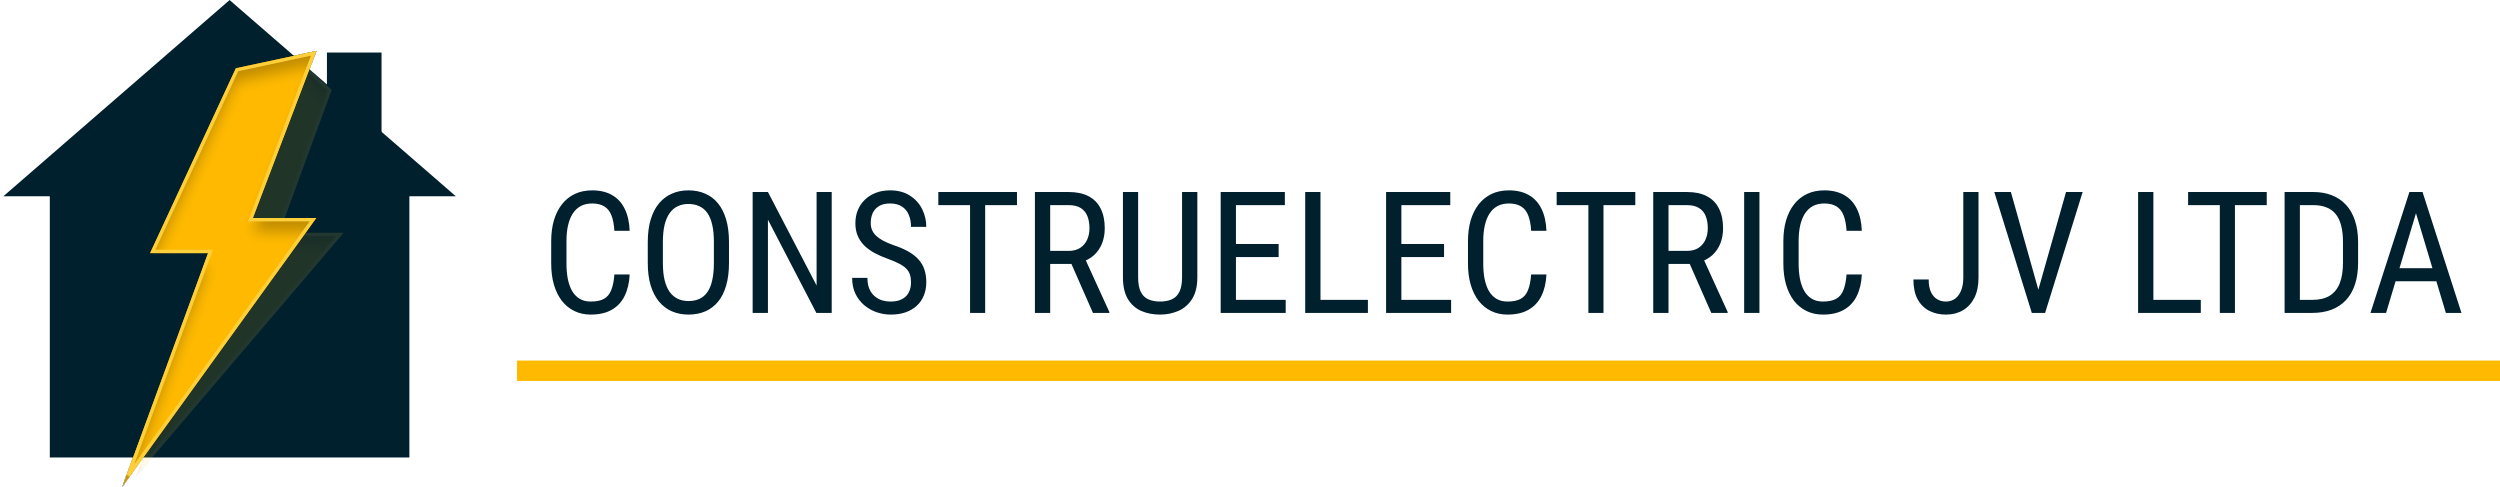
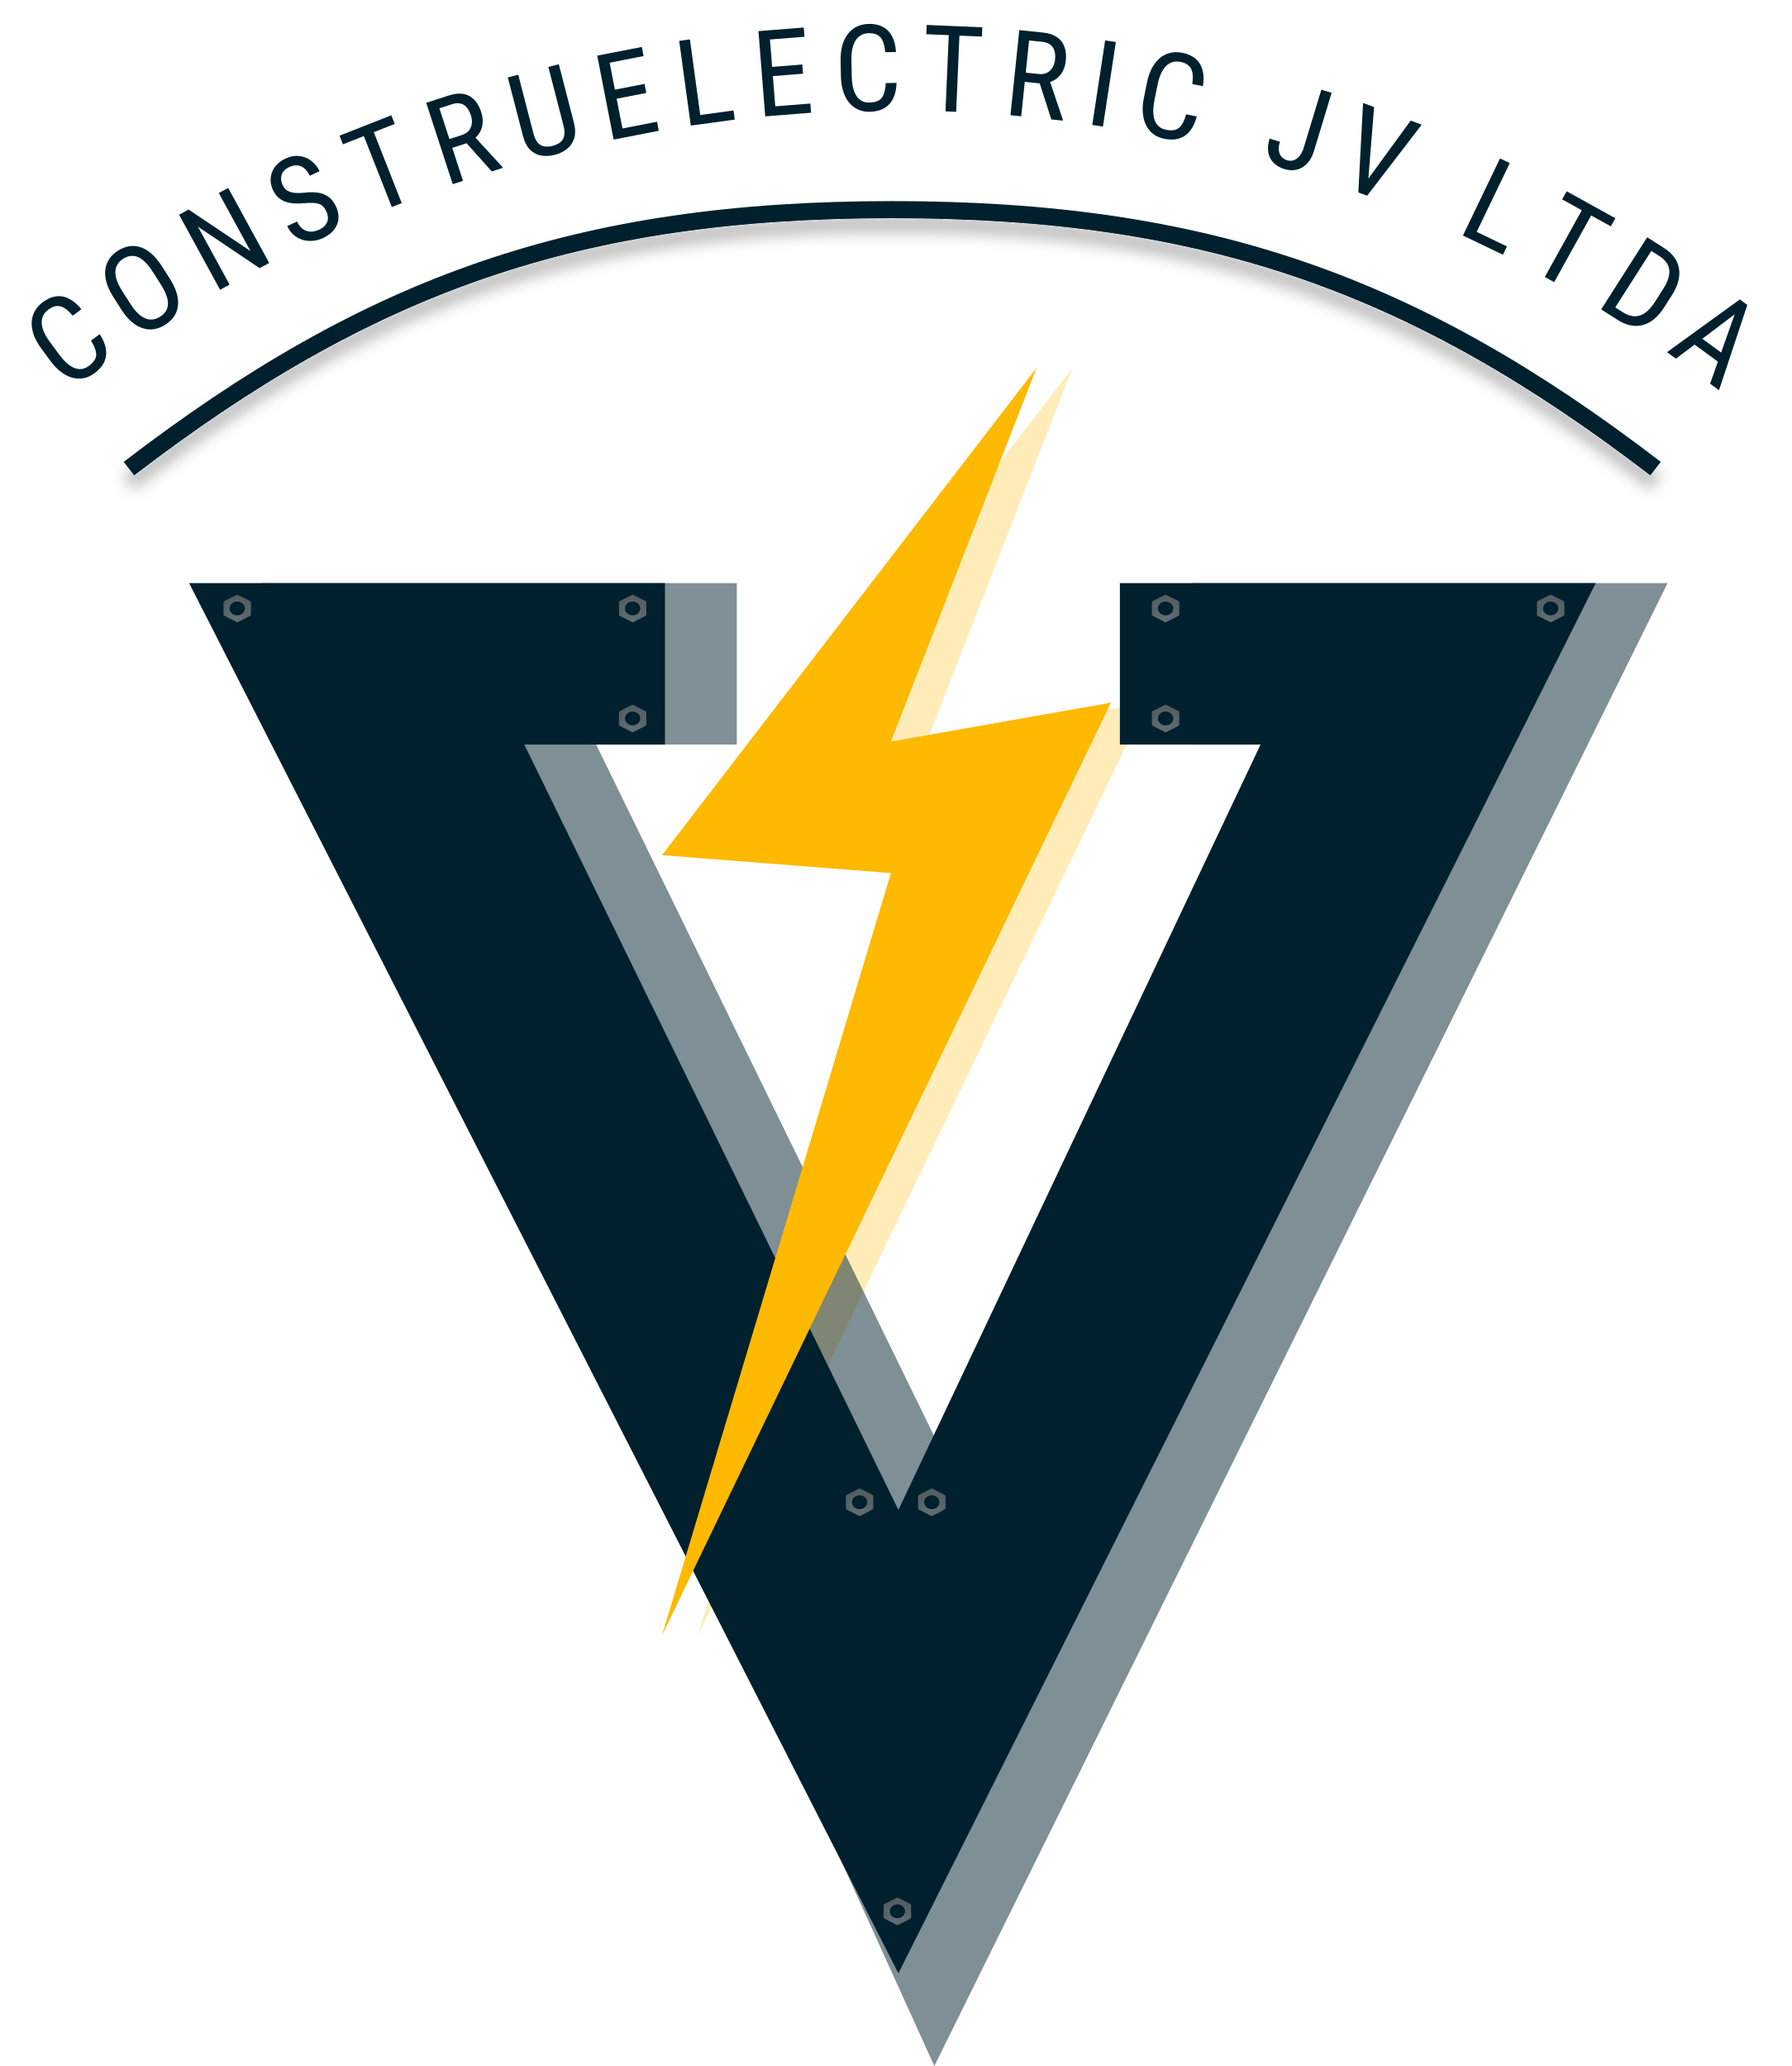
- <svg xmlns="http://www.w3.org/2000/svg" width="735" height="143" viewBox="0 0 735 143" fill="none">
-   <path d="M180.631 80.696H185.123C185.009 83.138 184.513 85.245 183.634 87.019C182.771 88.777 181.51 90.128 179.85 91.072C178.206 92.016 176.147 92.488 173.673 92.488C171.899 92.488 170.296 92.138 168.863 91.439C167.431 90.739 166.202 89.738 165.177 88.436C164.168 87.117 163.395 85.538 162.857 83.699C162.32 81.86 162.052 79.793 162.052 77.498V70.931C162.052 68.652 162.32 66.593 162.857 64.754C163.411 62.915 164.2 61.344 165.226 60.042C166.267 58.724 167.529 57.715 169.01 57.015C170.507 56.315 172.2 55.965 174.088 55.965C176.399 55.965 178.352 56.429 179.947 57.356C181.559 58.268 182.796 59.611 183.658 61.385C184.537 63.143 185.025 65.299 185.123 67.855H180.631C180.517 65.983 180.224 64.461 179.752 63.289C179.28 62.101 178.58 61.23 177.652 60.677C176.741 60.107 175.553 59.822 174.088 59.822C172.786 59.822 171.655 60.083 170.694 60.603C169.75 61.124 168.969 61.873 168.351 62.85C167.748 63.81 167.293 64.974 166.983 66.341C166.69 67.692 166.544 69.205 166.544 70.882V77.498C166.544 79.061 166.666 80.517 166.91 81.868C167.171 83.219 167.577 84.407 168.131 85.433C168.701 86.442 169.441 87.231 170.353 87.801C171.264 88.37 172.371 88.655 173.673 88.655C175.317 88.655 176.619 88.387 177.579 87.85C178.539 87.312 179.247 86.458 179.703 85.286C180.175 84.114 180.484 82.584 180.631 80.696ZM214.322 71.15V77.327C214.322 79.834 214.046 82.039 213.492 83.943C212.955 85.831 212.166 87.41 211.124 88.68C210.082 89.949 208.829 90.901 207.364 91.536C205.899 92.171 204.247 92.488 202.408 92.488C200.634 92.488 199.015 92.171 197.55 91.536C196.085 90.901 194.824 89.949 193.766 88.68C192.708 87.41 191.886 85.831 191.3 83.943C190.73 82.039 190.445 79.834 190.445 77.327V71.15C190.445 68.644 190.73 66.447 191.3 64.559C191.869 62.654 192.683 61.067 193.741 59.798C194.799 58.528 196.061 57.576 197.525 56.941C198.99 56.29 200.61 55.965 202.384 55.965C204.223 55.965 205.875 56.29 207.34 56.941C208.821 57.576 210.074 58.528 211.1 59.798C212.141 61.067 212.939 62.654 213.492 64.559C214.046 66.447 214.322 68.644 214.322 71.15ZM209.879 77.327V71.102C209.879 69.148 209.716 67.472 209.391 66.072C209.065 64.656 208.585 63.501 207.95 62.605C207.315 61.71 206.534 61.051 205.606 60.628C204.679 60.188 203.604 59.969 202.384 59.969C201.228 59.969 200.187 60.188 199.259 60.628C198.347 61.051 197.566 61.71 196.915 62.605C196.264 63.501 195.759 64.656 195.401 66.072C195.06 67.472 194.889 69.148 194.889 71.102V77.327C194.889 79.296 195.06 80.989 195.401 82.405C195.759 83.805 196.264 84.961 196.915 85.872C197.582 86.767 198.38 87.435 199.308 87.874C200.235 88.297 201.269 88.509 202.408 88.509C203.629 88.509 204.703 88.297 205.631 87.874C206.575 87.435 207.356 86.767 207.975 85.872C208.609 84.961 209.081 83.805 209.391 82.405C209.716 80.989 209.879 79.296 209.879 77.327ZM244.522 56.453V92H240.006L225.772 64.583V92H221.28V56.453H225.772L240.079 83.943V56.453H244.522ZM267.838 83.016C267.838 82.186 267.74 81.453 267.545 80.818C267.35 80.167 267.008 79.581 266.52 79.061C266.031 78.54 265.348 78.043 264.469 77.571C263.59 77.099 262.475 76.619 261.124 76.131C259.659 75.61 258.333 75.032 257.145 74.397C255.956 73.746 254.939 73.006 254.093 72.176C253.263 71.346 252.62 70.394 252.164 69.319C251.708 68.245 251.48 67.016 251.48 65.633C251.48 64.249 251.716 62.972 252.188 61.8C252.677 60.628 253.36 59.611 254.239 58.748C255.134 57.869 256.209 57.185 257.462 56.697C258.715 56.209 260.115 55.965 261.661 55.965C263.972 55.965 265.917 56.477 267.496 57.503C269.091 58.512 270.296 59.839 271.109 61.482C271.923 63.11 272.33 64.852 272.33 66.707H267.838C267.838 65.372 267.618 64.192 267.179 63.167C266.756 62.125 266.088 61.312 265.177 60.726C264.282 60.123 263.11 59.822 261.661 59.822C260.359 59.822 259.285 60.075 258.438 60.579C257.608 61.084 256.99 61.767 256.583 62.63C256.192 63.492 255.997 64.477 255.997 65.584C255.997 66.333 256.127 67.016 256.388 67.635C256.648 68.237 257.047 68.799 257.584 69.319C258.137 69.84 258.821 70.32 259.635 70.76C260.465 71.199 261.441 71.622 262.564 72.029C264.306 72.599 265.795 73.234 267.032 73.934C268.269 74.633 269.278 75.423 270.06 76.302C270.841 77.164 271.41 78.149 271.769 79.256C272.143 80.346 272.33 81.583 272.33 82.967C272.33 84.415 272.086 85.726 271.598 86.897C271.126 88.069 270.434 89.07 269.522 89.9C268.611 90.731 267.512 91.373 266.227 91.829C264.941 92.269 263.492 92.488 261.881 92.488C260.481 92.488 259.106 92.26 257.755 91.805C256.42 91.349 255.208 90.665 254.117 89.754C253.027 88.842 252.156 87.719 251.505 86.385C250.854 85.034 250.528 83.471 250.528 81.697H255.021C255.021 82.918 255.2 83.968 255.558 84.847C255.916 85.709 256.412 86.425 257.047 86.995C257.682 87.565 258.406 87.988 259.22 88.265C260.05 88.525 260.937 88.655 261.881 88.655C263.183 88.655 264.273 88.427 265.152 87.972C266.048 87.516 266.715 86.865 267.154 86.019C267.61 85.172 267.838 84.171 267.838 83.016ZM289.64 56.453V92H285.196V56.453H289.64ZM298.99 56.453V60.31H275.87V56.453H298.99ZM304.264 56.453H314.2C316.511 56.453 318.448 56.86 320.011 57.674C321.59 58.488 322.778 59.692 323.575 61.287C324.389 62.866 324.796 64.811 324.796 67.122C324.796 68.75 324.527 70.239 323.99 71.59C323.453 72.924 322.672 74.064 321.646 75.008C320.621 75.936 319.376 76.627 317.911 77.083L316.69 77.596H307.828L307.779 73.763H314.151C315.519 73.763 316.658 73.47 317.569 72.884C318.481 72.282 319.164 71.476 319.62 70.467C320.076 69.458 320.304 68.343 320.304 67.122C320.304 65.755 320.1 64.559 319.693 63.533C319.286 62.508 318.635 61.718 317.74 61.165C316.861 60.595 315.681 60.31 314.2 60.31H308.756V92H304.264V56.453ZM321.329 92L314.249 75.887L318.912 75.862L326.139 91.707V92H321.329ZM347.525 56.453H352.018V81.478C352.018 84.147 351.505 86.287 350.479 87.898C349.454 89.51 348.103 90.682 346.427 91.414C344.767 92.13 342.976 92.488 341.056 92.488C339.005 92.488 337.158 92.13 335.514 91.414C333.87 90.682 332.56 89.51 331.583 87.898C330.623 86.287 330.143 84.147 330.143 81.478V56.453H334.61V81.478C334.61 83.333 334.871 84.782 335.392 85.823C335.929 86.865 336.677 87.597 337.638 88.02C338.614 88.444 339.754 88.655 341.056 88.655C342.374 88.655 343.513 88.444 344.474 88.02C345.45 87.597 346.199 86.865 346.72 85.823C347.257 84.782 347.525 83.333 347.525 81.478V56.453ZM377.994 88.167V92H362.564V88.167H377.994ZM363.37 56.453V92H358.878V56.453H363.37ZM375.919 71.736V75.569H362.564V71.736H375.919ZM377.75 56.453V60.31H362.564V56.453H377.75ZM402.164 88.167V92H387.418V88.167H402.164ZM388.224 56.453V92H383.731V56.453H388.224ZM426.627 88.167V92H411.197V88.167H426.627ZM412.003 56.453V92H407.511V56.453H412.003ZM424.552 71.736V75.569H411.197V71.736H424.552ZM426.383 56.453V60.31H411.197V56.453H426.383ZM450.162 80.696H454.654C454.54 83.138 454.044 85.245 453.165 87.019C452.302 88.777 451.041 90.128 449.381 91.072C447.737 92.016 445.678 92.488 443.204 92.488C441.43 92.488 439.827 92.138 438.395 91.439C436.962 90.739 435.733 89.738 434.708 88.436C433.699 87.117 432.926 85.538 432.389 83.699C431.852 81.86 431.583 79.793 431.583 77.498V70.931C431.583 68.652 431.852 66.593 432.389 64.754C432.942 62.915 433.731 61.344 434.757 60.042C435.799 58.724 437.06 57.715 438.541 57.015C440.038 56.315 441.731 55.965 443.619 55.965C445.93 55.965 447.883 56.429 449.479 57.356C451.09 58.268 452.327 59.611 453.189 61.385C454.068 63.143 454.557 65.299 454.654 67.855H450.162C450.048 65.983 449.755 64.461 449.283 63.289C448.811 62.101 448.111 61.23 447.184 60.677C446.272 60.107 445.084 59.822 443.619 59.822C442.317 59.822 441.186 60.083 440.226 60.603C439.282 61.124 438.5 61.873 437.882 62.85C437.28 63.81 436.824 64.974 436.515 66.341C436.222 67.692 436.075 69.205 436.075 70.882V77.498C436.075 79.061 436.197 80.517 436.441 81.868C436.702 83.219 437.109 84.407 437.662 85.433C438.232 86.442 438.972 87.231 439.884 87.801C440.795 88.37 441.902 88.655 443.204 88.655C444.848 88.655 446.15 88.387 447.11 87.85C448.071 87.312 448.779 86.458 449.234 85.286C449.706 84.114 450.016 82.584 450.162 80.696ZM471.427 56.453V92H466.983V56.453H471.427ZM480.777 56.453V60.31H457.657V56.453H480.777ZM486.051 56.453H495.987C498.299 56.453 500.235 56.86 501.798 57.674C503.377 58.488 504.565 59.692 505.362 61.287C506.176 62.866 506.583 64.811 506.583 67.122C506.583 68.75 506.314 70.239 505.777 71.59C505.24 72.924 504.459 74.064 503.434 75.008C502.408 75.936 501.163 76.627 499.698 77.083L498.478 77.596H489.615L489.566 73.763H495.938C497.306 73.763 498.445 73.47 499.356 72.884C500.268 72.282 500.951 71.476 501.407 70.467C501.863 69.458 502.091 68.343 502.091 67.122C502.091 65.755 501.887 64.559 501.48 63.533C501.074 62.508 500.423 61.718 499.527 61.165C498.648 60.595 497.468 60.31 495.987 60.31H490.543V92H486.051V56.453ZM503.116 92L496.036 75.887L500.699 75.862L507.926 91.707V92H503.116ZM517.276 56.453V92H512.784V56.453H517.276ZM542.887 80.696H547.379C547.265 83.138 546.769 85.245 545.89 87.019C545.027 88.777 543.766 90.128 542.105 91.072C540.462 92.016 538.403 92.488 535.929 92.488C534.155 92.488 532.551 92.138 531.119 91.439C529.687 90.739 528.458 89.738 527.433 88.436C526.424 87.117 525.65 85.538 525.113 83.699C524.576 81.86 524.308 79.793 524.308 77.498V70.931C524.308 68.652 524.576 66.593 525.113 64.754C525.667 62.915 526.456 61.344 527.481 60.042C528.523 58.724 529.785 57.715 531.266 57.015C532.763 56.315 534.456 55.965 536.344 55.965C538.655 55.965 540.608 56.429 542.203 57.356C543.814 58.268 545.051 59.611 545.914 61.385C546.793 63.143 547.281 65.299 547.379 67.855H542.887C542.773 65.983 542.48 64.461 542.008 63.289C541.536 62.101 540.836 61.23 539.908 60.677C538.997 60.107 537.809 59.822 536.344 59.822C535.042 59.822 533.91 60.083 532.95 60.603C532.006 61.124 531.225 61.873 530.606 62.85C530.004 63.81 529.549 64.974 529.239 66.341C528.946 67.692 528.8 69.205 528.8 70.882V77.498C528.8 79.061 528.922 80.517 529.166 81.868C529.426 83.219 529.833 84.407 530.387 85.433C530.956 86.442 531.697 87.231 532.608 87.801C533.52 88.37 534.627 88.655 535.929 88.655C537.573 88.655 538.875 88.387 539.835 87.85C540.795 87.312 541.503 86.458 541.959 85.286C542.431 84.114 542.74 82.584 542.887 80.696ZM577.213 81.624V56.453H581.681V81.624C581.681 83.968 581.274 85.945 580.46 87.557C579.646 89.168 578.515 90.397 577.066 91.243C575.634 92.073 573.982 92.488 572.11 92.488C570.271 92.488 568.627 92.114 567.179 91.365C565.73 90.617 564.591 89.477 563.761 87.947C562.947 86.417 562.54 84.489 562.54 82.161H567.032C567.032 83.659 567.252 84.887 567.691 85.848C568.147 86.808 568.757 87.516 569.522 87.972C570.287 88.427 571.15 88.655 572.11 88.655C573.087 88.655 573.958 88.395 574.723 87.874C575.488 87.337 576.09 86.547 576.529 85.506C576.985 84.448 577.213 83.154 577.213 81.624ZM598.868 86.605L607.413 56.453H612.296L601.261 92H597.818L598.868 86.605ZM591.202 56.453L599.674 86.605L600.797 92H597.354L586.319 56.453H591.202ZM647.037 88.167V92H632.291V88.167H647.037ZM633.097 56.453V92H628.604V56.453H633.097ZM657.071 56.453V92H652.628V56.453H657.071ZM666.422 56.453V60.31H643.302V56.453H666.422ZM679.728 92H673.673L673.722 88.167H679.728C681.86 88.167 683.593 87.76 684.928 86.946C686.262 86.116 687.247 84.895 687.882 83.284C688.517 81.657 688.834 79.647 688.834 77.254V71.175C688.834 69.287 688.655 67.659 688.297 66.292C687.939 64.925 687.402 63.802 686.686 62.923C685.969 62.044 685.066 61.393 683.976 60.97C682.885 60.53 681.607 60.31 680.143 60.31H673.551V56.453H680.143C682.145 56.453 683.951 56.77 685.562 57.405C687.174 58.024 688.557 58.96 689.713 60.213C690.868 61.45 691.747 62.988 692.35 64.827C692.968 66.666 693.277 68.799 693.277 71.224V77.254C693.277 79.679 692.968 81.811 692.35 83.65C691.747 85.49 690.86 87.028 689.688 88.265C688.517 89.502 687.092 90.438 685.416 91.072C683.756 91.691 681.86 92 679.728 92ZM676.163 56.453V92H671.671V56.453H676.163ZM711.222 59.602L701.505 92H696.915L708.365 56.453H711.246L711.222 59.602ZM719.083 92L709.366 59.602L709.317 56.453H712.223L723.673 92H719.083ZM719.083 78.841V82.698H701.944V78.841H719.083Z" fill="#00202E" />
-   <path d="M5 56.207L67.5 2L130 56.207H5Z" fill="#00202E" />
-   <path d="M16.142 56.207V133H118.858V56.207H16.142Z" fill="#00202E" />
-   <path d="M97.618 16.942V28.93L110.675 41.265V16.942H97.618Z" fill="#00202E" />
-   <path d="M5 56.207L67.5 2L130 56.207H5Z" stroke="#00202E" stroke-width="3" />
-   <path d="M16.142 56.207V133H118.858V56.207H16.142Z" stroke="#00202E" stroke-width="3" />
-   <path d="M97.618 16.942V28.93L110.675 41.265V16.942H97.618Z" stroke="#00202E" stroke-width="3" />
-   <g opacity="0.13">
-     <g filter="url(#filter0_i_318_113)">
-       <path d="M97.494 26.448L87.152 17L45.195 73.863H67.641L40 140L101 68.439H82.069L97.494 26.448Z" fill="#FFBA00" />
-     </g>
-     <path d="M82.069 68.939H99.917L41.695 137.241L68.102 74.056L68.392 73.363H67.641H46.185L87.225 17.744L96.909 26.591L81.6 68.267L81.353 68.939H82.069Z" stroke="#FDD03B" />
+ <svg xmlns="http://www.w3.org/2000/svg" width="521" height="601" viewBox="0 0 521 601" fill="none">
+   <path d="M202.976 475.761L269.556 253.982L202.976 248.764L311.926 107L269.556 215.715L333.543 204.408L202.976 475.761Z" fill="#FEB900" fill-opacity="0.28" />
+   <path d="M271.741 601L75.891 169.62H214.292V216.585H173.381L282.186 439.232L334.848 327.908L387.51 216.585H346.599V169.62H485L271.741 601Z" fill="#00202E" fill-opacity="0.5" />
+   <path d="M261.296 574.039L55 169.62H193.401V216.585H152.49L261.296 439.232L366.619 216.585H325.708V169.62H464.109L261.296 574.039Z" fill="#00202E" />
+   <path d="M192.53 475.761L259.111 253.982L192.53 248.764L301.48 107L259.111 215.715L323.097 204.408L192.53 475.761Z" fill="#FEB900" />
+   <g filter="url(#filter0_d_343_141)">
+     <path d="M37.5 136.338C107.457 82.677 167.947 61 259.5 61C351.053 61 411.543 82.677 481.5 136.338" stroke="#00202E" stroke-width="5" />
  </g>
-   <g filter="url(#filter1_i_318_113)">
-     <path d="M93 15L69.336 20.064L44.118 74.421H61.172L36 143L93 64.083H74.346L93 15Z" fill="#FFBA00" />
+   <g filter="url(#filter1_i_343_141)">
+     <path d="M265 557.8C265 557.952 264.907 558.084 264.764 558.152L261.253 559.928C261.182 559.976 261.093 560 261 560C260.907 560 260.818 559.976 260.747 559.928L257.236 558.152C257.164 558.118 257.105 558.068 257.063 558.006C257.022 557.944 257 557.872 257 557.8V554.2C257 554.048 257.093 553.916 257.236 553.848L260.747 552.072C260.818 552.024 260.907 552 261 552C261.093 552 261.182 552.024 261.253 552.072L264.764 553.848C264.907 553.916 265 554.048 265 554.2V557.8ZM261 554C260.411 554 259.845 554.211 259.429 554.586C259.012 554.961 258.778 555.47 258.778 556C258.778 556.53 259.012 557.039 259.429 557.414C259.845 557.789 260.411 558 261 558C261.589 558 262.155 557.789 262.571 557.414C262.988 557.039 263.222 556.53 263.222 556C263.222 555.47 262.988 554.961 262.571 554.586C262.155 554.211 261.589 554 261 554Z" fill="#6D7D84" />
  </g>
-   <path d="M74.346 64.583H92.022L37.72 139.764L61.641 74.593L61.888 73.921H61.172H44.901L69.685 20.501L92.206 15.681L73.878 63.905L73.621 64.583H74.346Z" stroke="#FDD03B" />
-   <line x1="152" y1="109" x2="735" y2="109" stroke="#FFBA00" stroke-width="6" />
+   <g filter="url(#filter2_i_343_141)">
+     <path d="M343 178.8C343 178.952 342.907 179.084 342.764 179.152L339.253 180.928C339.182 180.976 339.093 181 339 181C338.907 181 338.818 180.976 338.747 180.928L335.236 179.152C335.164 179.118 335.105 179.068 335.063 179.006C335.022 178.944 335 178.872 335 178.8V175.2C335 175.048 335.093 174.916 335.236 174.848L338.747 173.072C338.818 173.024 338.907 173 339 173C339.093 173 339.182 173.024 339.253 173.072L342.764 174.848C342.907 174.916 343 175.048 343 175.2V178.8ZM339 175C338.411 175 337.845 175.211 337.429 175.586C337.012 175.961 336.778 176.47 336.778 177C336.778 177.53 337.012 178.039 337.429 178.414C337.845 178.789 338.411 179 339 179C339.589 179 340.155 178.789 340.571 178.414C340.988 178.039 341.222 177.53 341.222 177C341.222 176.47 340.988 175.961 340.571 175.586C340.155 175.211 339.589 175 339 175Z" fill="#6D7D84" />
+   </g>
+   <g filter="url(#filter3_i_343_141)">
+     <path d="M188 178.8C188 178.952 187.907 179.084 187.764 179.152L184.253 180.928C184.182 180.976 184.093 181 184 181C183.907 181 183.818 180.976 183.747 180.928L180.236 179.152C180.164 179.118 180.105 179.068 180.063 179.006C180.022 178.944 180 178.872 180 178.8V175.2C180 175.048 180.093 174.916 180.236 174.848L183.747 173.072C183.818 173.024 183.907 173 184 173C184.093 173 184.182 173.024 184.253 173.072L187.764 174.848C187.907 174.916 188 175.048 188 175.2V178.8ZM184 175C183.411 175 182.845 175.211 182.429 175.586C182.012 175.961 181.778 176.47 181.778 177C181.778 177.53 182.012 178.039 182.429 178.414C182.845 178.789 183.411 179 184 179C184.589 179 185.155 178.789 185.571 178.414C185.988 178.039 186.222 177.53 186.222 177C186.222 176.47 185.988 175.961 185.571 175.586C185.155 175.211 184.589 175 184 175Z" fill="#6D7D84" />
+   </g>
+   <g filter="url(#filter4_i_343_141)">
+     <path d="M343 210.8C343 210.952 342.907 211.084 342.764 211.152L339.253 212.928C339.182 212.976 339.093 213 339 213C338.907 213 338.818 212.976 338.747 212.928L335.236 211.152C335.164 211.118 335.105 211.068 335.063 211.006C335.022 210.944 335 210.872 335 210.8V207.2C335 207.048 335.093 206.916 335.236 206.848L338.747 205.072C338.818 205.024 338.907 205 339 205C339.093 205 339.182 205.024 339.253 205.072L342.764 206.848C342.907 206.916 343 207.048 343 207.2V210.8ZM339 207C338.411 207 337.845 207.211 337.429 207.586C337.012 207.961 336.778 208.47 336.778 209C336.778 209.53 337.012 210.039 337.429 210.414C337.845 210.789 338.411 211 339 211C339.589 211 340.155 210.789 340.571 210.414C340.988 210.039 341.222 209.53 341.222 209C341.222 208.47 340.988 207.961 340.571 207.586C340.155 207.211 339.589 207 339 207Z" fill="#6D7D84" />
+   </g>
+   <g filter="url(#filter5_i_343_141)">
+     <path d="M188 210.8C188 210.952 187.907 211.084 187.764 211.152L184.253 212.928C184.182 212.976 184.093 213 184 213C183.907 213 183.818 212.976 183.747 212.928L180.236 211.152C180.164 211.118 180.105 211.068 180.063 211.006C180.022 210.944 180 210.872 180 210.8V207.2C180 207.048 180.093 206.916 180.236 206.848L183.747 205.072C183.818 205.024 183.907 205 184 205C184.093 205 184.182 205.024 184.253 205.072L187.764 206.848C187.907 206.916 188 207.048 188 207.2V210.8ZM184 207C183.411 207 182.845 207.211 182.429 207.586C182.012 207.961 181.778 208.47 181.778 209C181.778 209.53 182.012 210.039 182.429 210.414C182.845 210.789 183.411 211 184 211C184.589 211 185.155 210.789 185.571 210.414C185.988 210.039 186.222 209.53 186.222 209C186.222 208.47 185.988 207.961 185.571 207.586C185.155 207.211 184.589 207 184 207Z" fill="#6D7D84" />
+   </g>
+   <g filter="url(#filter6_i_343_141)">
+     <path d="M455 178.8C455 178.952 454.907 179.084 454.764 179.152L451.253 180.928C451.182 180.976 451.093 181 451 181C450.907 181 450.818 180.976 450.747 180.928L447.236 179.152C447.164 179.118 447.105 179.068 447.063 179.006C447.022 178.944 447 178.872 447 178.8V175.2C447 175.048 447.093 174.916 447.236 174.848L450.747 173.072C450.818 173.024 450.907 173 451 173C451.093 173 451.182 173.024 451.253 173.072L454.764 174.848C454.907 174.916 455 175.048 455 175.2V178.8ZM451 175C450.411 175 449.845 175.211 449.429 175.586C449.012 175.961 448.778 176.47 448.778 177C448.778 177.53 449.012 178.039 449.429 178.414C449.845 178.789 450.411 179 451 179C451.589 179 452.155 178.789 452.571 178.414C452.988 178.039 453.222 177.53 453.222 177C453.222 176.47 452.988 175.961 452.571 175.586C452.155 175.211 451.589 175 451 175Z" fill="#6D7D84" />
+   </g>
+   <g filter="url(#filter7_i_343_141)">
+     <path d="M73 178.8C73 178.952 72.907 179.084 72.764 179.152L69.253 180.928C69.182 180.976 69.093 181 69 181C68.907 181 68.818 180.976 68.747 180.928L65.236 179.152C65.164 179.118 65.105 179.068 65.063 179.006C65.022 178.944 65 178.872 65 178.8V175.2C65 175.048 65.093 174.916 65.236 174.848L68.747 173.072C68.818 173.024 68.907 173 69 173C69.093 173 69.182 173.024 69.253 173.072L72.764 174.848C72.907 174.916 73 175.048 73 175.2V178.8ZM69 175C68.411 175 67.845 175.211 67.429 175.586C67.012 175.961 66.778 176.47 66.778 177C66.778 177.53 67.012 178.039 67.429 178.414C67.845 178.789 68.411 179 69 179C69.589 179 70.155 178.789 70.571 178.414C70.988 178.039 71.222 177.53 71.222 177C71.222 176.47 70.988 175.961 70.571 175.586C70.155 175.211 69.589 175 69 175Z" fill="#6D7D84" />
+   </g>
+   <g filter="url(#filter8_i_343_141)">
+     <path d="M254 438.8C254 438.952 253.907 439.084 253.764 439.152L250.253 440.928C250.182 440.976 250.093 441 250 441C249.907 441 249.818 440.976 249.747 440.928L246.236 439.152C246.164 439.118 246.105 439.068 246.063 439.006C246.022 438.944 246 438.872 246 438.8V435.2C246 435.048 246.093 434.916 246.236 434.848L249.747 433.072C249.818 433.024 249.907 433 250 433C250.093 433 250.182 433.024 250.253 433.072L253.764 434.848C253.907 434.916 254 435.048 254 435.2V438.8ZM250 435C249.411 435 248.845 435.211 248.429 435.586C248.012 435.961 247.778 436.47 247.778 437C247.778 437.53 248.012 438.039 248.429 438.414C248.845 438.789 249.411 439 250 439C250.589 439 251.155 438.789 251.571 438.414C251.988 438.039 252.222 437.53 252.222 437C252.222 436.47 251.988 435.961 251.571 435.586C251.155 435.211 250.589 435 250 435Z" fill="#6D7D84" />
+   </g>
+   <g filter="url(#filter9_i_343_141)">
+     <path d="M275 438.8C275 438.952 274.907 439.084 274.764 439.152L271.253 440.928C271.182 440.976 271.093 441 271 441C270.907 441 270.818 440.976 270.747 440.928L267.236 439.152C267.164 439.118 267.105 439.068 267.063 439.006C267.022 438.944 267 438.872 267 438.8V435.2C267 435.048 267.093 434.916 267.236 434.848L270.747 433.072C270.818 433.024 270.907 433 271 433C271.093 433 271.182 433.024 271.253 433.072L274.764 434.848C274.907 434.916 275 435.048 275 435.2V438.8ZM271 435C270.411 435 269.845 435.211 269.429 435.586C269.012 435.961 268.778 436.47 268.778 437C268.778 437.53 269.012 438.039 269.429 438.414C269.845 438.789 270.411 439 271 439C271.589 439 272.155 438.789 272.571 438.414C272.988 438.039 273.222 437.53 273.222 437C273.222 436.47 272.988 435.961 272.571 435.586C272.155 435.211 271.589 435 271 435Z" fill="#6D7D84" />
+   </g>
+   <path d="M26.462 99.086L28.997 97.224C29.944 98.649 30.538 100.044 30.777 101.409C31.019 102.758 30.867 104.043 30.321 105.263C29.785 106.477 28.819 107.597 27.423 108.622C26.422 109.357 25.373 109.824 24.275 110.023C23.177 110.221 22.069 110.166 20.951 109.856C19.835 109.53 18.745 108.96 17.68 108.145C16.614 107.33 15.606 106.275 14.655 104.98L11.934 101.275C10.99 99.99 10.288 98.717 9.829 97.457C9.379 96.19 9.174 94.976 9.213 93.817C9.254 92.641 9.547 91.549 10.093 90.541C10.648 89.525 11.458 88.627 12.523 87.844C13.827 86.887 15.121 86.339 16.405 86.201C17.692 86.048 18.946 86.293 20.168 86.936C21.392 87.564 22.562 88.578 23.675 89.979L21.141 91.841C20.301 90.832 19.505 90.095 18.753 89.629C17.995 89.155 17.239 88.953 16.486 89.026C15.736 89.082 14.948 89.414 14.121 90.021C13.387 90.56 12.857 91.176 12.531 91.868C12.214 92.553 12.083 93.299 12.139 94.106C12.197 94.897 12.422 95.743 12.814 96.642C13.209 97.526 13.754 98.44 14.448 99.386L17.19 103.119C17.837 104 18.51 104.772 19.207 105.433C19.914 106.087 20.636 106.589 21.373 106.938C22.113 107.271 22.858 107.409 23.608 107.353C24.358 107.297 25.101 106.999 25.835 106.459C26.762 105.778 27.386 105.087 27.705 104.386C28.024 103.685 28.07 102.91 27.841 102.06C27.622 101.203 27.162 100.212 26.462 99.086Z" fill="#00202E" />
+   <path d="M47.049 77.399L49.375 81.044C50.319 82.523 50.986 83.929 51.376 85.261C51.77 86.577 51.899 87.806 51.763 88.948C51.626 90.089 51.245 91.123 50.62 92.049C49.994 92.975 49.139 93.784 48.054 94.477C47.007 95.145 45.932 95.568 44.828 95.745C43.725 95.922 42.622 95.835 41.52 95.484C40.417 95.133 39.338 94.511 38.281 93.618C37.228 92.709 36.229 91.515 35.285 90.035L32.959 86.391C32.016 84.912 31.356 83.508 30.981 82.179C30.6 80.841 30.483 79.598 30.629 78.451C30.775 77.303 31.161 76.266 31.787 75.34C32.406 74.404 33.239 73.602 34.286 72.934C35.371 72.242 36.468 71.812 37.578 71.644C38.691 71.461 39.789 71.551 40.872 71.914C41.965 72.271 43.033 72.907 44.077 73.822C45.114 74.728 46.105 75.92 47.049 77.399ZM46.753 82.717L44.408 79.044C43.673 77.891 42.946 76.963 42.226 76.26C41.501 75.547 40.783 75.046 40.071 74.757C39.359 74.468 38.65 74.373 37.943 74.472C37.23 74.562 36.514 74.837 35.793 75.297C35.111 75.732 34.58 76.254 34.198 76.863C33.819 77.456 33.606 78.139 33.559 78.912C33.512 79.686 33.65 80.558 33.972 81.528C34.297 82.483 34.827 83.536 35.563 84.689L37.907 88.362C38.649 89.524 39.387 90.459 40.122 91.166C40.861 91.857 41.593 92.349 42.321 92.641C43.052 92.918 43.773 93.012 44.486 92.922C45.193 92.822 45.883 92.558 46.555 92.129C47.275 91.669 47.83 91.14 48.218 90.541C48.609 89.926 48.819 89.238 48.847 88.477C48.878 87.7 48.721 86.84 48.377 85.898C48.036 84.94 47.494 83.879 46.753 82.717Z" fill="#00202E" />
+   <path d="M66.361 54.66L78.291 76.496L75.516 78.012L57.571 65.946L66.772 82.789L64.013 84.296L52.083 62.46L54.843 60.952L72.857 73.038L63.632 56.151L66.361 54.66Z" fill="#00202E" />
+   <path d="M94.912 61.488C94.667 60.961 94.388 60.525 94.077 60.18C93.761 59.825 93.371 59.554 92.907 59.367C92.443 59.181 91.863 59.068 91.165 59.028C90.468 58.988 89.619 59.013 88.617 59.102C87.534 59.205 86.522 59.23 85.58 59.178C84.634 59.116 83.769 58.947 82.987 58.67C82.215 58.389 81.526 57.974 80.919 57.428C80.312 56.88 79.805 56.168 79.396 55.29C78.987 54.412 78.759 53.532 78.713 52.648C78.676 51.761 78.809 50.913 79.112 50.106C79.421 49.284 79.9 48.532 80.551 47.852C81.202 47.172 82.019 46.604 83 46.147C84.466 45.464 85.852 45.215 87.157 45.399C88.467 45.568 89.624 46.054 90.626 46.856C91.623 47.649 92.396 48.634 92.944 49.811L90.093 51.139C89.699 50.292 89.211 49.608 88.629 49.087C88.053 48.551 87.389 48.232 86.637 48.129C85.891 48.011 85.059 48.167 84.139 48.595C83.313 48.979 82.706 49.457 82.318 50.027C81.94 50.593 81.75 51.209 81.747 51.877C81.754 52.54 81.921 53.222 82.248 53.925C82.469 54.4 82.753 54.795 83.101 55.111C83.445 55.416 83.864 55.654 84.358 55.826C84.863 55.993 85.439 56.096 86.085 56.134C86.742 56.168 87.487 56.148 88.32 56.074C89.593 55.921 90.726 55.884 91.717 55.962C92.709 56.041 93.583 56.244 94.338 56.571C95.089 56.887 95.741 57.344 96.296 57.94C96.855 58.522 97.34 59.251 97.748 60.129C98.176 61.049 98.409 61.952 98.445 62.84C98.492 63.723 98.349 64.563 98.016 65.359C97.682 66.155 97.175 66.888 96.494 67.557C95.808 68.215 94.953 68.783 93.931 69.259C93.043 69.673 92.103 69.934 91.111 70.044C90.129 70.15 89.158 70.074 88.196 69.818C87.235 69.562 86.35 69.106 85.543 68.452C84.731 67.787 84.062 66.891 83.538 65.766L86.389 64.438C86.75 65.213 87.174 65.826 87.66 66.278C88.142 66.72 88.669 67.028 89.24 67.201C89.811 67.375 90.396 67.43 90.994 67.365C91.598 67.285 92.199 67.106 92.798 66.827C93.625 66.442 94.249 65.975 94.672 65.426C95.106 64.873 95.337 64.262 95.366 63.595C95.405 62.923 95.254 62.221 94.912 61.488Z" fill="#00202E" />
+   <path d="M107.722 35.934L116.843 59.085L113.95 60.225L104.828 37.074L107.722 35.934ZM113.812 33.535L114.802 36.047L99.744 41.979L98.754 39.467L113.812 33.535Z" fill="#00202E" />
+   <path d="M123.967 29.915L130.581 27.761C132.119 27.259 133.496 27.11 134.713 27.313C135.94 27.513 136.992 28.057 137.869 28.946C138.752 29.82 139.445 31.026 139.946 32.565C140.299 33.648 140.443 34.697 140.378 35.713C140.31 36.718 140.037 37.645 139.559 38.496C139.078 39.336 138.399 40.066 137.523 40.687L136.821 41.293L130.923 43.214L130.059 40.673L134.301 39.292C135.211 38.996 135.905 38.554 136.385 37.966C136.861 37.368 137.141 36.683 137.226 35.913C137.311 35.142 137.221 34.351 136.956 33.538C136.66 32.629 136.265 31.876 135.772 31.282C135.279 30.688 134.674 30.303 133.958 30.129C133.25 29.941 132.403 30.007 131.417 30.328L127.793 31.508L134.663 52.6L131.673 53.574L123.967 29.915ZM143.031 49.875L134.826 40.685L137.924 39.657L146.169 48.637L146.233 48.832L143.031 49.875Z" fill="#00202E" />
+   <path d="M159.476 19.472L162.52 18.684L166.907 35.643C167.375 37.452 167.403 38.992 166.99 40.264C166.578 41.536 165.868 42.567 164.86 43.357C163.861 44.134 162.71 44.69 161.409 45.027C160.019 45.386 158.704 45.468 157.465 45.27C156.222 45.062 155.129 44.498 154.184 43.577C153.251 42.654 152.551 41.287 152.083 39.478L147.695 22.52L150.723 21.736L155.11 38.695C155.436 39.952 155.866 40.888 156.402 41.503C156.948 42.115 157.584 42.48 158.309 42.598C159.045 42.714 159.854 42.658 160.737 42.429C161.63 42.198 162.365 41.855 162.942 41.4C163.529 40.942 163.908 40.314 164.079 39.517C164.26 38.717 164.188 37.688 163.863 36.431L159.476 19.472Z" fill="#00202E" />
+   <path d="M191.086 35.414L191.6 38.047L180.999 40.115L180.485 37.482L191.086 35.414ZM176.787 15.585L181.552 40.008L178.466 40.61L173.701 16.188L176.787 15.585ZM187.457 24.403L187.971 27.037L178.796 28.827L178.282 26.194L187.457 24.403ZM186.667 13.658L187.184 16.308L176.751 18.343L176.233 15.693L186.667 13.658Z" fill="#00202E" />
+   <path d="M213.332 32.131L213.696 34.789L203.469 36.189L203.105 33.531L213.332 32.131ZM200.653 11.46L204.028 36.112L200.912 36.539L197.538 11.886L200.653 11.46Z" fill="#00202E" />
+   <path d="M235.685 30.117L235.898 32.792L225.131 33.648L224.919 30.974L235.685 30.117ZM223.721 8.799L225.694 33.603L222.559 33.853L220.587 9.048L223.721 8.799ZM233.326 18.767L233.538 21.442L224.22 22.183L224.007 19.508L233.326 18.767ZM233.756 8.001L233.97 10.693L223.373 11.535L223.159 8.844L233.756 8.001Z" fill="#00202E" />
+   <path d="M257.615 24.175L260.759 24.116C260.712 25.826 260.392 27.308 259.801 28.561C259.22 29.802 258.355 30.765 257.206 31.447C256.068 32.13 254.633 32.487 252.902 32.52C251.66 32.543 250.533 32.32 249.522 31.849C248.51 31.378 247.637 30.694 246.902 29.796C246.178 28.887 245.616 27.792 245.216 26.512C244.816 25.232 244.6 23.788 244.57 22.182L244.483 17.586C244.453 15.991 244.614 14.547 244.965 13.252C245.328 11.958 245.86 10.848 246.56 9.923C247.272 8.987 248.142 8.264 249.169 7.754C250.208 7.245 251.388 6.978 252.709 6.953C254.327 6.922 255.7 7.221 256.828 7.849C257.968 8.466 258.852 9.389 259.479 10.619C260.117 11.838 260.487 13.341 260.589 15.128L257.446 15.187C257.341 13.879 257.116 12.818 256.77 12.004C256.424 11.178 255.923 10.578 255.266 10.203C254.621 9.817 253.785 9.633 252.76 9.652C251.849 9.67 251.061 9.867 250.395 10.244C249.742 10.621 249.205 11.155 248.785 11.847C248.376 12.527 248.072 13.348 247.874 14.308C247.687 15.258 247.604 16.319 247.626 17.492L247.714 22.123C247.735 23.216 247.839 24.234 248.028 25.177C248.228 26.119 248.529 26.945 248.93 27.655C249.342 28.354 249.87 28.896 250.516 29.283C251.161 29.67 251.94 29.855 252.851 29.837C254.001 29.816 254.909 29.61 255.574 29.222C256.239 28.833 256.723 28.226 257.027 27.4C257.342 26.573 257.538 25.498 257.615 24.175Z" fill="#00202E" />
+   <path d="M279.16 7.665L278.095 32.525L274.987 32.391L276.053 7.531L279.16 7.665ZM285.7 7.945L285.584 10.643L269.415 9.95L269.53 7.252L285.7 7.945Z" fill="#00202E" />
+   <path d="M296.45 8.76L303.368 9.477C304.978 9.644 306.297 10.067 307.326 10.746C308.367 11.427 309.107 12.351 309.547 13.519C310 14.677 310.143 16.061 309.976 17.67C309.859 18.803 309.564 19.821 309.093 20.723C308.622 21.613 307.996 22.35 307.214 22.933C306.433 23.505 305.516 23.897 304.463 24.109L303.577 24.378L297.406 23.738L297.649 21.066L302.085 21.526C303.037 21.624 303.852 21.503 304.529 21.16C305.207 20.807 305.741 20.295 306.131 19.625C306.521 18.956 306.76 18.196 306.848 17.346C306.947 16.394 306.892 15.546 306.682 14.803C306.473 14.06 306.077 13.463 305.493 13.013C304.922 12.553 304.121 12.27 303.09 12.163L299.299 11.77L297.012 33.834L293.885 33.51L296.45 8.76ZM305.767 34.742L302 23.012L305.249 23.331L309.137 34.885L309.116 35.089L305.767 34.742Z" fill="#00202E" />
+   <path d="M324.53 12.222L320.784 36.821L317.675 36.348L321.422 11.749L324.53 12.222Z" fill="#00202E" />
+   <path d="M344.987 33.249L348.069 33.874C347.651 35.533 347.017 36.91 346.167 38.005C345.33 39.09 344.277 39.842 343.007 40.258C341.748 40.677 340.269 40.714 338.572 40.369C337.355 40.122 336.304 39.659 335.419 38.98C334.534 38.3 333.83 37.442 333.308 36.406C332.799 35.361 332.489 34.171 332.377 32.834C332.264 31.498 332.368 30.042 332.687 28.468L333.602 23.962C333.919 22.399 334.39 21.024 335.014 19.837C335.65 18.653 336.41 17.685 337.295 16.935C338.193 16.175 339.199 15.659 340.313 15.385C341.437 15.113 342.647 15.109 343.943 15.372C345.528 15.694 346.803 16.284 347.768 17.142C348.747 17.992 349.408 19.085 349.753 20.422C350.111 21.751 350.146 23.298 349.857 25.065L346.776 24.439C346.958 23.139 346.969 22.055 346.808 21.185C346.65 20.304 346.291 19.609 345.732 19.101C345.186 18.583 344.41 18.222 343.405 18.018C342.512 17.837 341.7 17.858 340.969 18.081C340.248 18.307 339.608 18.712 339.048 19.296C338.501 19.871 338.027 20.606 337.624 21.5C337.235 22.387 336.924 23.404 336.69 24.555L335.769 29.093C335.551 30.165 335.432 31.181 335.412 32.142C335.402 33.105 335.516 33.977 335.753 34.758C336.003 35.529 336.401 36.174 336.947 36.691C337.493 37.209 338.213 37.559 339.106 37.74C340.234 37.969 341.164 37.966 341.898 37.731C342.631 37.496 343.236 37.009 343.712 36.268C344.199 35.53 344.624 34.524 344.987 33.249Z" fill="#00202E" />
+   <path d="M379.186 42.945L384.303 26.085L387.296 26.993L382.178 43.853C381.702 45.423 381.027 46.665 380.154 47.579C379.282 48.492 378.274 49.086 377.132 49.358C376.004 49.623 374.813 49.565 373.559 49.184C372.327 48.81 371.302 48.225 370.484 47.429C369.666 46.633 369.134 45.638 368.889 44.445C368.655 43.255 368.775 41.88 369.248 40.321L372.257 41.234C371.953 42.237 371.85 43.105 371.949 43.838C372.059 44.574 372.324 45.172 372.744 45.633C373.164 46.093 373.695 46.422 374.338 46.617C374.992 46.815 375.629 46.818 376.247 46.625C376.868 46.42 377.432 46.014 377.938 45.406C378.459 44.79 378.875 43.969 379.186 42.945Z" fill="#00202E" />
+   <path d="M397.361 52.803L410.286 35.078L413.492 36.263L397.623 56.926L395.363 56.091L397.361 52.803ZM399.642 31.146L397.89 52.999L397.318 56.814L395.058 55.979L396.436 29.961L399.642 31.146Z" fill="#00202E" />
+   <path d="M438.275 71.681L437.112 74.099L427.81 69.625L428.973 67.207L438.275 71.681ZM439.105 47.446L428.318 69.869L425.485 68.506L436.271 46.083L439.105 47.446Z" fill="#00202E" />
+   <path d="M464.083 60.316L452.016 82.077L449.296 80.569L461.363 58.808L464.083 60.316ZM469.807 63.49L468.498 65.852L454.344 58.003L455.653 55.642L469.807 63.49Z" fill="#00202E" />
+   <path d="M470.441 93.032L466.868 90.752L468.34 88.509L471.884 90.771C473.142 91.574 474.318 91.986 475.412 92.009C476.512 92.021 477.553 91.672 478.534 90.96C479.522 90.239 480.466 89.172 481.367 87.76L483.656 84.173C484.367 83.059 484.875 82.031 485.178 81.09C485.482 80.148 485.588 79.283 485.496 78.495C485.404 77.707 485.116 76.982 484.632 76.322C484.154 75.652 483.483 75.041 482.619 74.489L478.729 72.007L480.182 69.731L484.071 72.213C485.253 72.967 486.199 73.835 486.911 74.816C487.629 75.788 488.093 76.861 488.303 78.036C488.519 79.201 488.458 80.439 488.121 81.751C487.793 83.07 487.173 84.444 486.26 85.875L483.989 89.433C483.076 90.865 482.09 92.006 481.033 92.859C479.985 93.717 478.882 94.291 477.725 94.579C476.568 94.868 475.375 94.884 474.147 94.627C472.934 94.367 471.699 93.835 470.441 93.032ZM481.723 70.715L468.337 91.69L465.687 89.999L479.072 69.023L481.723 70.715Z" fill="#00202E" />
+   <path d="M506.323 90.067L487.434 104.342L484.843 102.443L506.013 87.107L507.64 88.298L506.323 90.067ZM497.361 111.613L505.276 89.299L506.551 87.501L508.191 88.702L499.953 113.512L497.361 111.613ZM502.804 104.182L501.209 106.361L491.53 99.271L493.126 97.093L502.804 104.182Z" fill="#00202E" />
  <defs>
-     <filter id="filter0_i_318_113" x="40" y="17" width="61" height="127" filterUnits="userSpaceOnUse" color-interpolation-filters="sRGB">
+     <filter id="filter0_d_343_141" x="31.978" y="58.5" width="455.043" height="87.821" filterUnits="userSpaceOnUse" color-interpolation-filters="sRGB">
+       <feFlood flood-opacity="0" result="BackgroundImageFix" />
+       <feColorMatrix in="SourceAlpha" type="matrix" values="0 0 0 0 0 0 0 0 0 0 0 0 0 0 0 0 0 0 127 0" result="hardAlpha" />
+       <feOffset dy="4" />
+       <feGaussianBlur stdDeviation="2" />
+       <feComposite in2="hardAlpha" operator="out" />
+       <feColorMatrix type="matrix" values="0 0 0 0 0 0 0 0 0 0 0 0 0 0 0 0 0 0 0.25 0" />
+       <feBlend mode="normal" in2="BackgroundImageFix" result="effect1_dropShadow_343_141" />
+       <feBlend mode="normal" in="SourceGraphic" in2="effect1_dropShadow_343_141" result="shape" />
+     </filter>
+     <filter id="filter1_i_343_141" x="257" y="552" width="8" height="12" filterUnits="userSpaceOnUse" color-interpolation-filters="sRGB">
      <feFlood flood-opacity="0" result="BackgroundImageFix" />
      <feBlend mode="normal" in="SourceGraphic" in2="BackgroundImageFix" result="shape" />
      <feColorMatrix in="SourceAlpha" type="matrix" values="0 0 0 0 0 0 0 0 0 0 0 0 0 0 0 0 0 0 127 0" result="hardAlpha" />
      <feOffset dy="4" />
      <feGaussianBlur stdDeviation="2" />
      <feComposite in2="hardAlpha" operator="arithmetic" k2="-1" k3="1" />
      <feColorMatrix type="matrix" values="0 0 0 0 0 0 0 0 0 0 0 0 0 0 0 0 0 0 0.25 0" />
-       <feBlend mode="normal" in2="shape" result="effect1_innerShadow_318_113" />
+       <feBlend mode="normal" in2="shape" result="effect1_innerShadow_343_141" />
    </filter>
-     <filter id="filter1_i_318_113" x="36" y="15" width="57" height="132" filterUnits="userSpaceOnUse" color-interpolation-filters="sRGB">
+     <filter id="filter2_i_343_141" x="335" y="173" width="8" height="12" filterUnits="userSpaceOnUse" color-interpolation-filters="sRGB">
      <feFlood flood-opacity="0" result="BackgroundImageFix" />
      <feBlend mode="normal" in="SourceGraphic" in2="BackgroundImageFix" result="shape" />
      <feColorMatrix in="SourceAlpha" type="matrix" values="0 0 0 0 0 0 0 0 0 0 0 0 0 0 0 0 0 0 127 0" result="hardAlpha" />
      <feOffset dy="4" />
      <feGaussianBlur stdDeviation="2" />
      <feComposite in2="hardAlpha" operator="arithmetic" k2="-1" k3="1" />
      <feColorMatrix type="matrix" values="0 0 0 0 0 0 0 0 0 0 0 0 0 0 0 0 0 0 0.25 0" />
-       <feBlend mode="normal" in2="shape" result="effect1_innerShadow_318_113" />
+       <feBlend mode="normal" in2="shape" result="effect1_innerShadow_343_141" />
+     </filter>
+     <filter id="filter3_i_343_141" x="180" y="173" width="8" height="12" filterUnits="userSpaceOnUse" color-interpolation-filters="sRGB">
+       <feFlood flood-opacity="0" result="BackgroundImageFix" />
+       <feBlend mode="normal" in="SourceGraphic" in2="BackgroundImageFix" result="shape" />
+       <feColorMatrix in="SourceAlpha" type="matrix" values="0 0 0 0 0 0 0 0 0 0 0 0 0 0 0 0 0 0 127 0" result="hardAlpha" />
+       <feOffset dy="4" />
+       <feGaussianBlur stdDeviation="2" />
+       <feComposite in2="hardAlpha" operator="arithmetic" k2="-1" k3="1" />
+       <feColorMatrix type="matrix" values="0 0 0 0 0 0 0 0 0 0 0 0 0 0 0 0 0 0 0.25 0" />
+       <feBlend mode="normal" in2="shape" result="effect1_innerShadow_343_141" />
+     </filter>
+     <filter id="filter4_i_343_141" x="335" y="205" width="8" height="12" filterUnits="userSpaceOnUse" color-interpolation-filters="sRGB">
+       <feFlood flood-opacity="0" result="BackgroundImageFix" />
+       <feBlend mode="normal" in="SourceGraphic" in2="BackgroundImageFix" result="shape" />
+       <feColorMatrix in="SourceAlpha" type="matrix" values="0 0 0 0 0 0 0 0 0 0 0 0 0 0 0 0 0 0 127 0" result="hardAlpha" />
+       <feOffset dy="4" />
+       <feGaussianBlur stdDeviation="2" />
+       <feComposite in2="hardAlpha" operator="arithmetic" k2="-1" k3="1" />
+       <feColorMatrix type="matrix" values="0 0 0 0 0 0 0 0 0 0 0 0 0 0 0 0 0 0 0.25 0" />
+       <feBlend mode="normal" in2="shape" result="effect1_innerShadow_343_141" />
+     </filter>
+     <filter id="filter5_i_343_141" x="180" y="205" width="8" height="12" filterUnits="userSpaceOnUse" color-interpolation-filters="sRGB">
+       <feFlood flood-opacity="0" result="BackgroundImageFix" />
+       <feBlend mode="normal" in="SourceGraphic" in2="BackgroundImageFix" result="shape" />
+       <feColorMatrix in="SourceAlpha" type="matrix" values="0 0 0 0 0 0 0 0 0 0 0 0 0 0 0 0 0 0 127 0" result="hardAlpha" />
+       <feOffset dy="4" />
+       <feGaussianBlur stdDeviation="2" />
+       <feComposite in2="hardAlpha" operator="arithmetic" k2="-1" k3="1" />
+       <feColorMatrix type="matrix" values="0 0 0 0 0 0 0 0 0 0 0 0 0 0 0 0 0 0 0.25 0" />
+       <feBlend mode="normal" in2="shape" result="effect1_innerShadow_343_141" />
+     </filter>
+     <filter id="filter6_i_343_141" x="447" y="173" width="8" height="12" filterUnits="userSpaceOnUse" color-interpolation-filters="sRGB">
+       <feFlood flood-opacity="0" result="BackgroundImageFix" />
+       <feBlend mode="normal" in="SourceGraphic" in2="BackgroundImageFix" result="shape" />
+       <feColorMatrix in="SourceAlpha" type="matrix" values="0 0 0 0 0 0 0 0 0 0 0 0 0 0 0 0 0 0 127 0" result="hardAlpha" />
+       <feOffset dy="4" />
+       <feGaussianBlur stdDeviation="2" />
+       <feComposite in2="hardAlpha" operator="arithmetic" k2="-1" k3="1" />
+       <feColorMatrix type="matrix" values="0 0 0 0 0 0 0 0 0 0 0 0 0 0 0 0 0 0 0.25 0" />
+       <feBlend mode="normal" in2="shape" result="effect1_innerShadow_343_141" />
+     </filter>
+     <filter id="filter7_i_343_141" x="65" y="173" width="8" height="12" filterUnits="userSpaceOnUse" color-interpolation-filters="sRGB">
+       <feFlood flood-opacity="0" result="BackgroundImageFix" />
+       <feBlend mode="normal" in="SourceGraphic" in2="BackgroundImageFix" result="shape" />
+       <feColorMatrix in="SourceAlpha" type="matrix" values="0 0 0 0 0 0 0 0 0 0 0 0 0 0 0 0 0 0 127 0" result="hardAlpha" />
+       <feOffset dy="4" />
+       <feGaussianBlur stdDeviation="2" />
+       <feComposite in2="hardAlpha" operator="arithmetic" k2="-1" k3="1" />
+       <feColorMatrix type="matrix" values="0 0 0 0 0 0 0 0 0 0 0 0 0 0 0 0 0 0 0.25 0" />
+       <feBlend mode="normal" in2="shape" result="effect1_innerShadow_343_141" />
+     </filter>
+     <filter id="filter8_i_343_141" x="246" y="433" width="8" height="12" filterUnits="userSpaceOnUse" color-interpolation-filters="sRGB">
+       <feFlood flood-opacity="0" result="BackgroundImageFix" />
+       <feBlend mode="normal" in="SourceGraphic" in2="BackgroundImageFix" result="shape" />
+       <feColorMatrix in="SourceAlpha" type="matrix" values="0 0 0 0 0 0 0 0 0 0 0 0 0 0 0 0 0 0 127 0" result="hardAlpha" />
+       <feOffset dy="4" />
+       <feGaussianBlur stdDeviation="2" />
+       <feComposite in2="hardAlpha" operator="arithmetic" k2="-1" k3="1" />
+       <feColorMatrix type="matrix" values="0 0 0 0 0 0 0 0 0 0 0 0 0 0 0 0 0 0 0.25 0" />
+       <feBlend mode="normal" in2="shape" result="effect1_innerShadow_343_141" />
+     </filter>
+     <filter id="filter9_i_343_141" x="267" y="433" width="8" height="12" filterUnits="userSpaceOnUse" color-interpolation-filters="sRGB">
+       <feFlood flood-opacity="0" result="BackgroundImageFix" />
+       <feBlend mode="normal" in="SourceGraphic" in2="BackgroundImageFix" result="shape" />
+       <feColorMatrix in="SourceAlpha" type="matrix" values="0 0 0 0 0 0 0 0 0 0 0 0 0 0 0 0 0 0 127 0" result="hardAlpha" />
+       <feOffset dy="4" />
+       <feGaussianBlur stdDeviation="2" />
+       <feComposite in2="hardAlpha" operator="arithmetic" k2="-1" k3="1" />
+       <feColorMatrix type="matrix" values="0 0 0 0 0 0 0 0 0 0 0 0 0 0 0 0 0 0 0.25 0" />
+       <feBlend mode="normal" in2="shape" result="effect1_innerShadow_343_141" />
    </filter>
  </defs>
</svg>
